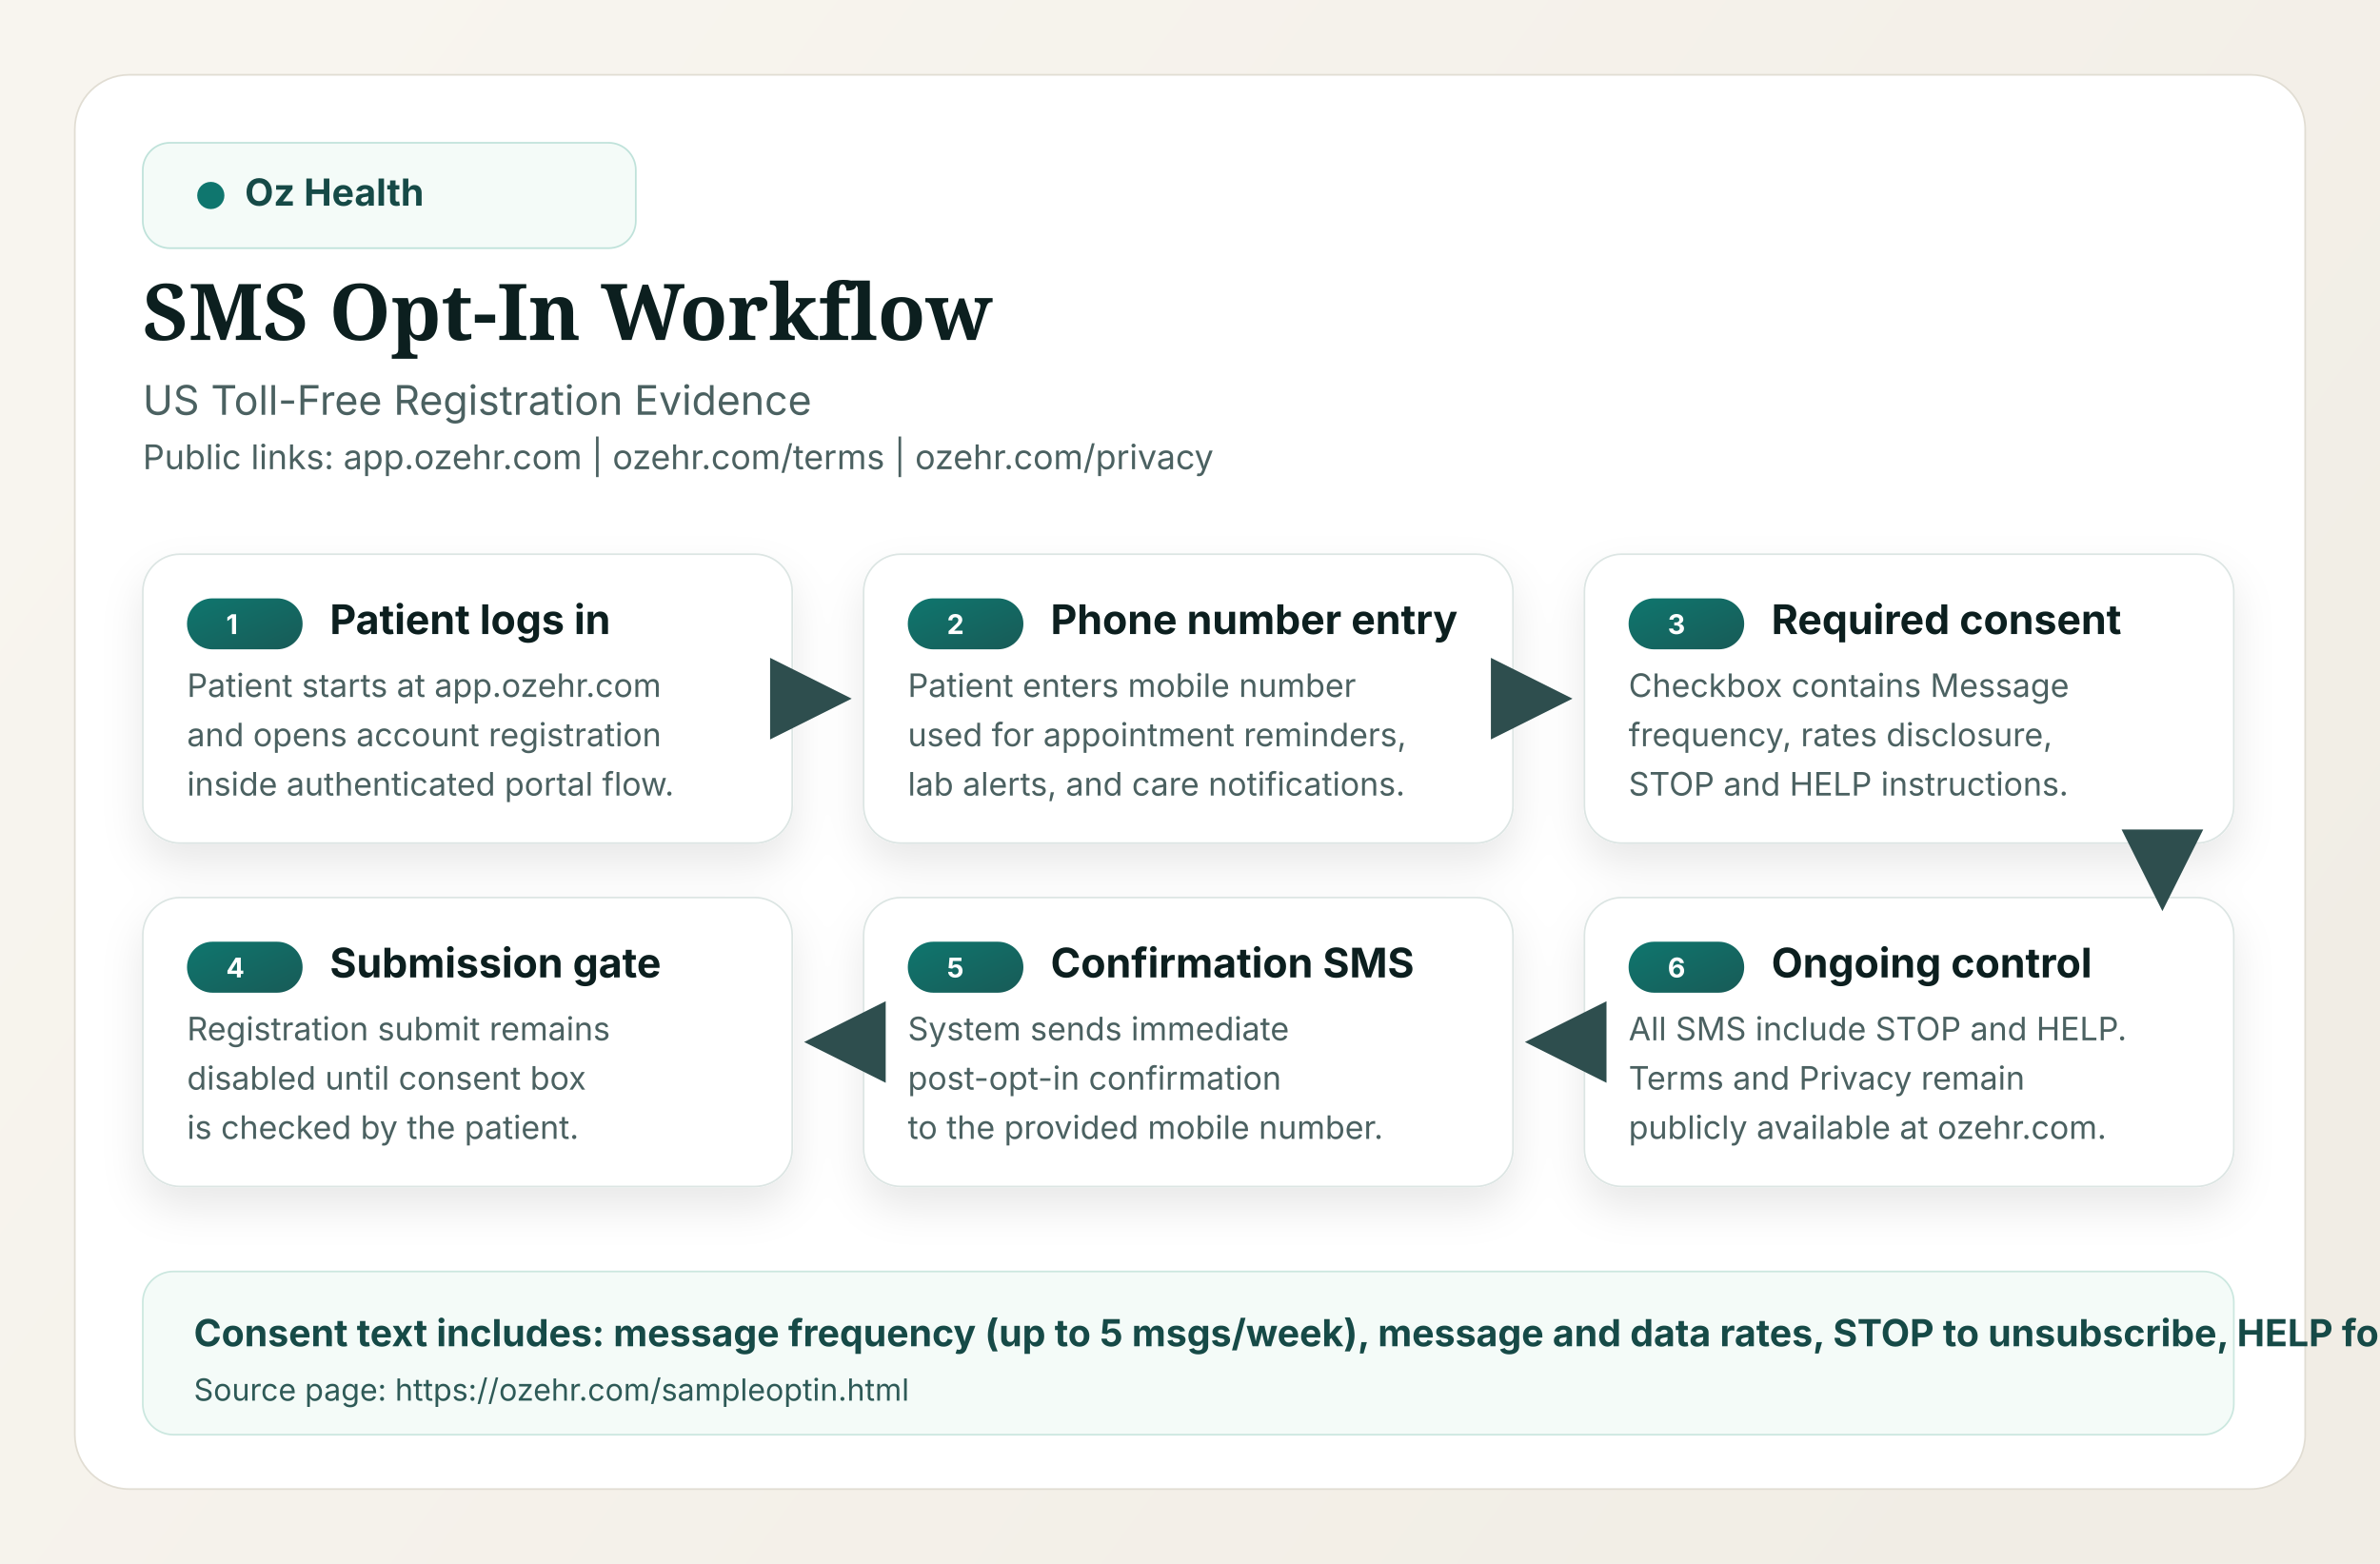
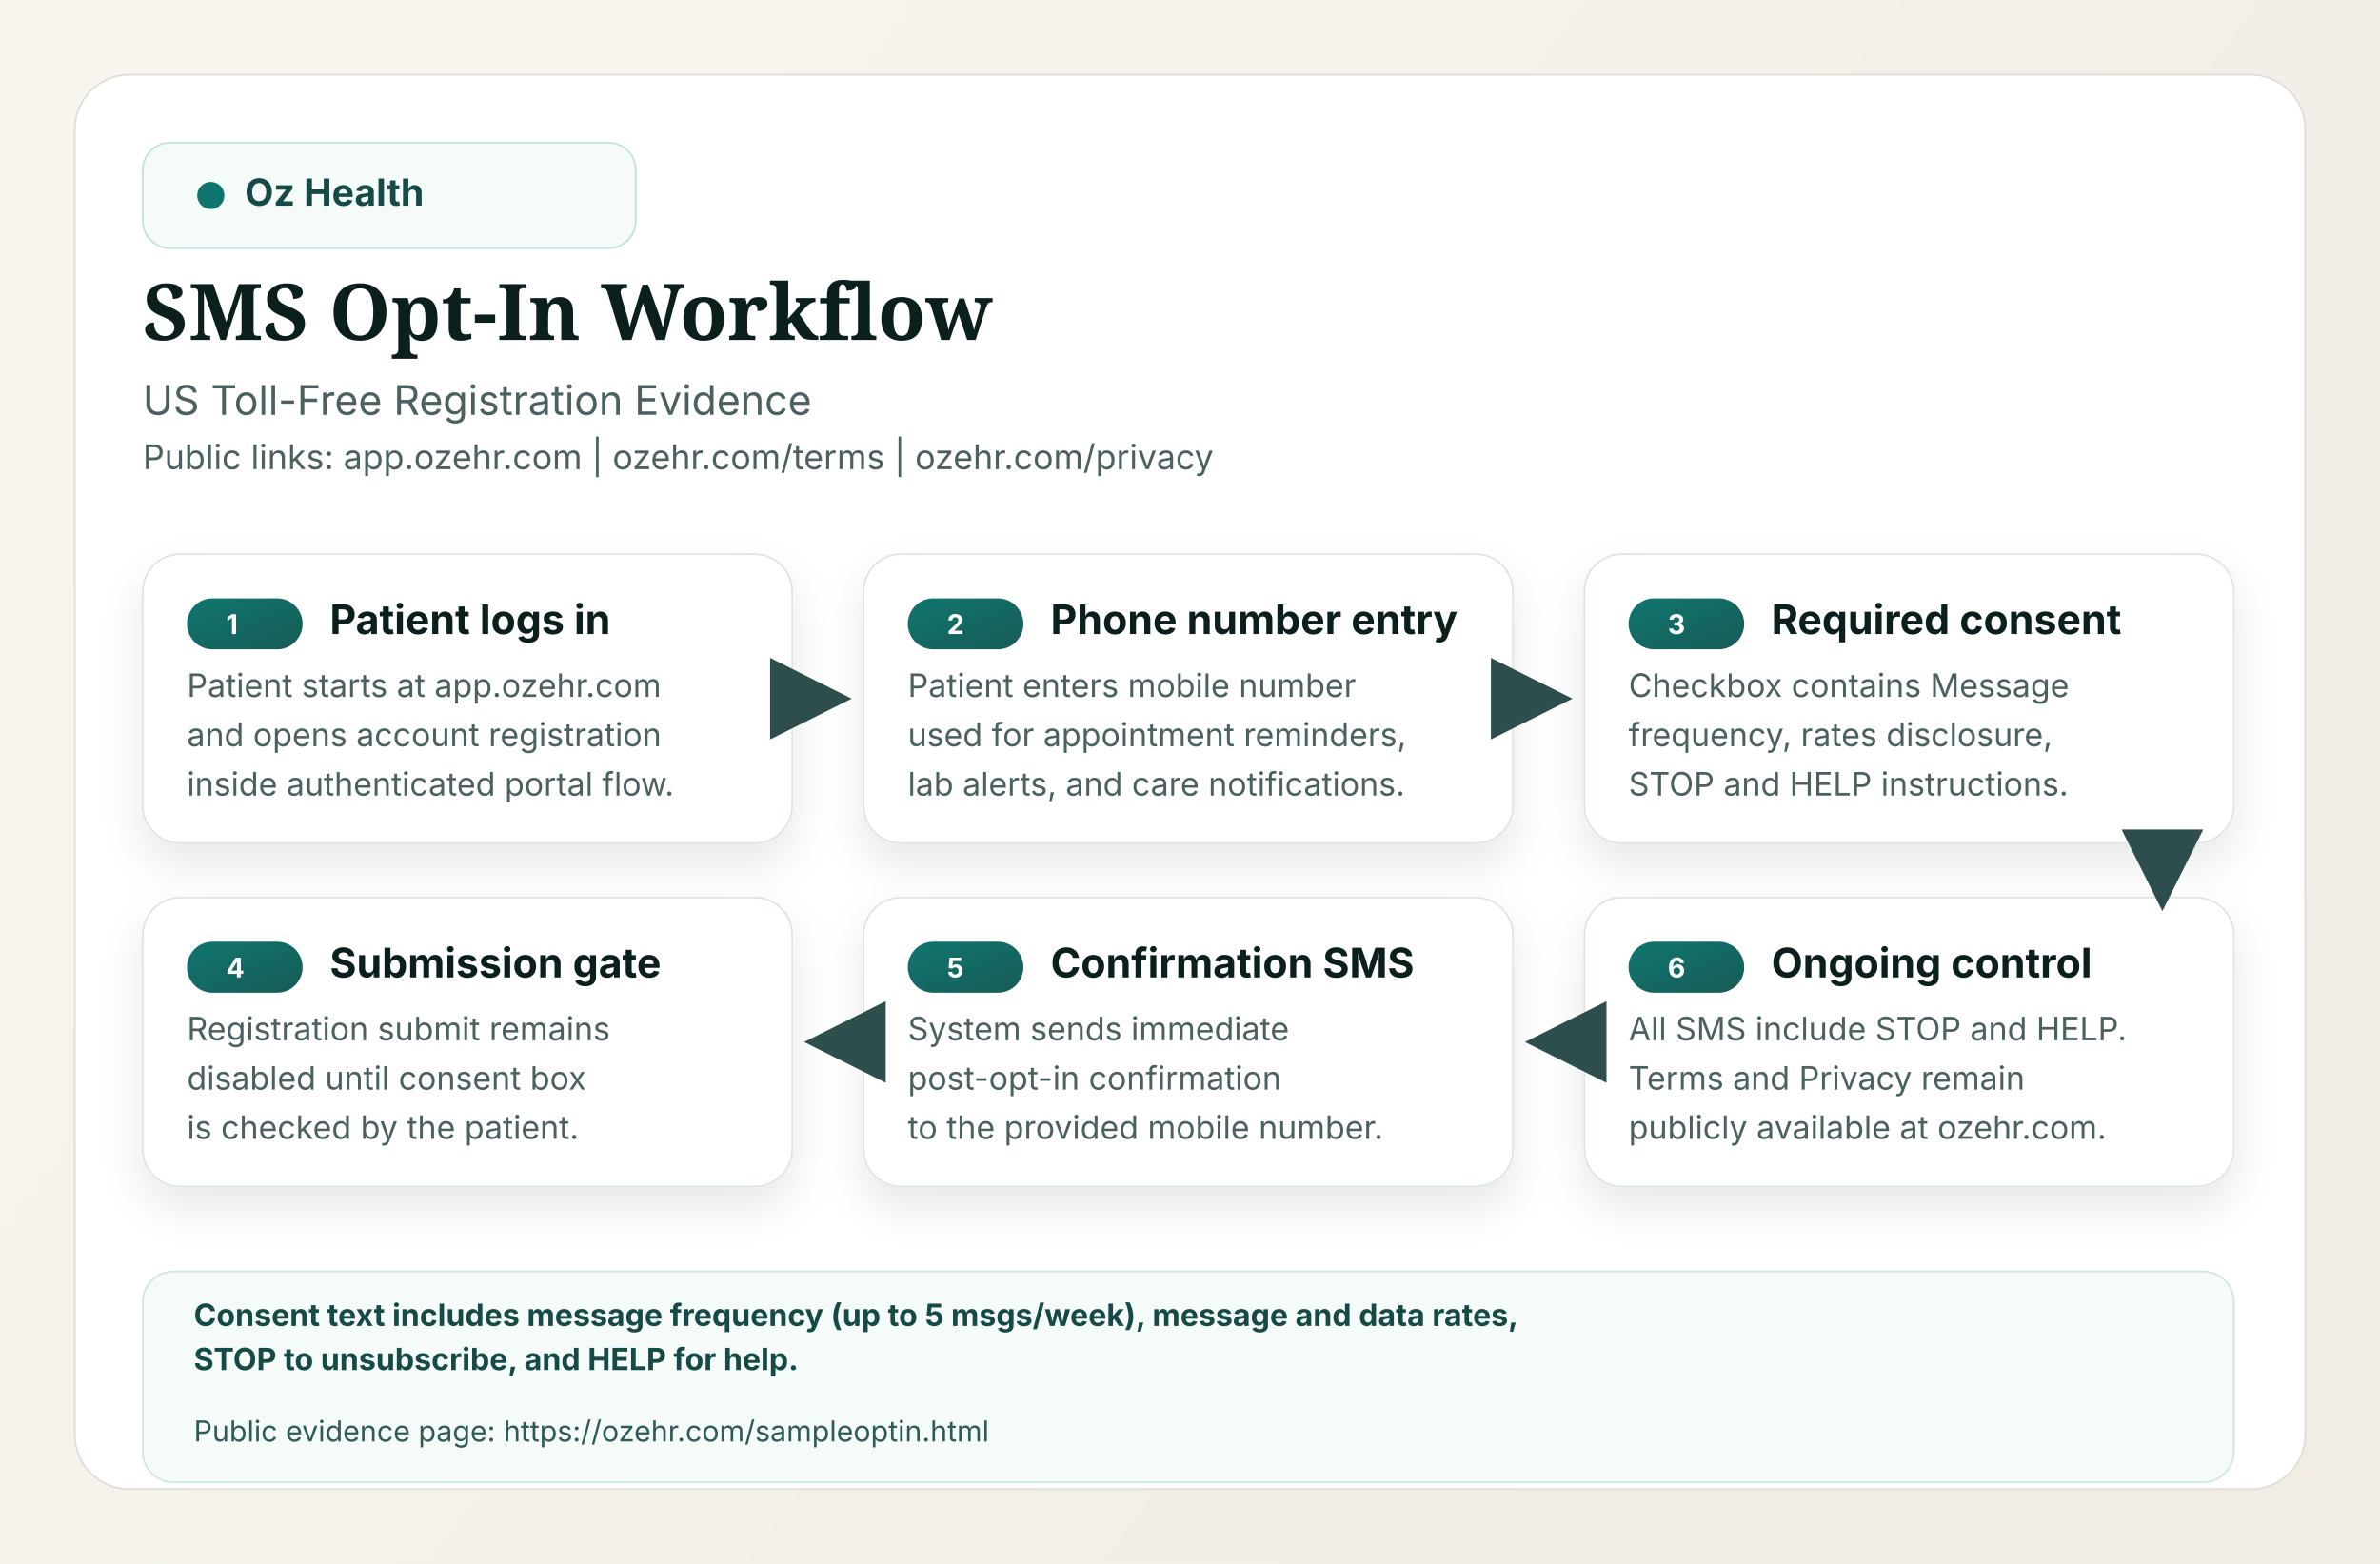
<svg xmlns="http://www.w3.org/2000/svg" width="1400" height="920" viewBox="0 0 1400 920" fill="none" role="img" aria-label="Oz Health SMS opt-in workflow">
  <defs>
    <linearGradient id="bg" x1="120" y1="80" x2="1200" y2="880" gradientUnits="userSpaceOnUse">
      <stop stop-color="#F8F5EF" />
      <stop offset="1" stop-color="#F1EDE5" />
    </linearGradient>
    <linearGradient id="brand" x1="0" y1="0" x2="1" y2="1">
      <stop stop-color="#0F766E" />
      <stop offset="1" stop-color="#185B57" />
    </linearGradient>
    <marker id="arrow" markerWidth="12" markerHeight="12" refX="10" refY="6" orient="auto">
      <path d="M0 0L12 6L0 12V0Z" fill="#2E4E4E" />
    </marker>
    <filter id="shadow" x="-20%" y="-20%" width="140%" height="160%">
      <feDropShadow dx="0" dy="12" stdDeviation="12" flood-color="#0C1F1F" flood-opacity="0.09" />
    </filter>
  </defs>
  <rect x="0" y="0" width="1400" height="920" fill="url(#bg)" />
  <rect x="44" y="44" width="1312" height="832" rx="32" fill="#FFFFFF" stroke="#E1DDD3" />
  <rect x="84" y="84" width="290" height="62" rx="16" fill="#F4FBF8" stroke="#BFE2DA" />
  <circle cx="124" cy="115" r="8" fill="#0F766E" />
  <text x="144" y="121" fill="#164A47" font-size="22" font-family="ui-sans-serif, system-ui, -apple-system" font-weight="700">Oz Health</text>
  <text x="84" y="200" fill="#0C1F1F" font-size="46" font-family="ui-serif, Georgia, serif" font-weight="700">SMS Opt-In Workflow</text>
  <text x="84" y="244" fill="#4B6161" font-size="24" font-family="ui-sans-serif, system-ui, -apple-system">
    US Toll-Free Registration Evidence
  </text>
  <text x="84" y="276" fill="#4B6161" font-size="20" font-family="ui-sans-serif, system-ui, -apple-system">
    Public links: app.ozehr.com | ozehr.com/terms | ozehr.com/privacy
  </text>
  <g filter="url(#shadow)">
    <rect x="84" y="326" width="382" height="170" rx="22" fill="#FFFFFF" stroke="#DCE5E3" />
    <rect x="84" y="528" width="382" height="170" rx="22" fill="#FFFFFF" stroke="#DCE5E3" />
    <rect x="508" y="326" width="382" height="170" rx="22" fill="#FFFFFF" stroke="#DCE5E3" />
    <rect x="508" y="528" width="382" height="170" rx="22" fill="#FFFFFF" stroke="#DCE5E3" />
    <rect x="932" y="326" width="382" height="170" rx="22" fill="#FFFFFF" stroke="#DCE5E3" />
    <rect x="932" y="528" width="382" height="170" rx="22" fill="#FFFFFF" stroke="#DCE5E3" />
  </g>
  <rect x="110" y="352" width="68" height="30" rx="15" fill="url(#brand)" />
  <text x="133" y="373" fill="#FFFFFF" font-size="16" font-family="ui-sans-serif, system-ui, -apple-system" font-weight="700">1</text>
  <text x="194" y="373" fill="#0C1F1F" font-size="24" font-family="ui-sans-serif, system-ui, -apple-system" font-weight="700">Patient logs in</text>
  <text x="110" y="410" fill="#4B6161" font-size="19" font-family="ui-sans-serif, system-ui, -apple-system">
    <tspan x="110" dy="0">Patient starts at app.ozehr.com</tspan>
    <tspan x="110" dy="29">and opens account registration</tspan>
    <tspan x="110" dy="29">inside authenticated portal flow.</tspan>
  </text>
  <rect x="534" y="352" width="68" height="30" rx="15" fill="url(#brand)" />
  <text x="557" y="373" fill="#FFFFFF" font-size="16" font-family="ui-sans-serif, system-ui, -apple-system" font-weight="700">2</text>
  <text x="618" y="373" fill="#0C1F1F" font-size="24" font-family="ui-sans-serif, system-ui, -apple-system" font-weight="700">Phone number entry</text>
  <text x="534" y="410" fill="#4B6161" font-size="19" font-family="ui-sans-serif, system-ui, -apple-system">
    <tspan x="534" dy="0">Patient enters mobile number</tspan>
    <tspan x="534" dy="29">used for appointment reminders,</tspan>
    <tspan x="534" dy="29">lab alerts, and care notifications.</tspan>
  </text>
  <rect x="958" y="352" width="68" height="30" rx="15" fill="url(#brand)" />
  <text x="981" y="373" fill="#FFFFFF" font-size="16" font-family="ui-sans-serif, system-ui, -apple-system" font-weight="700">3</text>
  <text x="1042" y="373" fill="#0C1F1F" font-size="24" font-family="ui-sans-serif, system-ui, -apple-system" font-weight="700">Required consent</text>
  <text x="958" y="410" fill="#4B6161" font-size="19" font-family="ui-sans-serif, system-ui, -apple-system">
    <tspan x="958" dy="0">Checkbox contains Message</tspan>
    <tspan x="958" dy="29">frequency, rates disclosure,</tspan>
    <tspan x="958" dy="29">STOP and HELP instructions.</tspan>
  </text>
  <rect x="110" y="554" width="68" height="30" rx="15" fill="url(#brand)" />
  <text x="133" y="575" fill="#FFFFFF" font-size="16" font-family="ui-sans-serif, system-ui, -apple-system" font-weight="700">4</text>
  <text x="194" y="575" fill="#0C1F1F" font-size="24" font-family="ui-sans-serif, system-ui, -apple-system" font-weight="700">Submission gate</text>
  <text x="110" y="612" fill="#4B6161" font-size="19" font-family="ui-sans-serif, system-ui, -apple-system">
    <tspan x="110" dy="0">Registration submit remains</tspan>
    <tspan x="110" dy="29">disabled until consent box</tspan>
    <tspan x="110" dy="29">is checked by the patient.</tspan>
  </text>
  <rect x="534" y="554" width="68" height="30" rx="15" fill="url(#brand)" />
  <text x="557" y="575" fill="#FFFFFF" font-size="16" font-family="ui-sans-serif, system-ui, -apple-system" font-weight="700">5</text>
  <text x="618" y="575" fill="#0C1F1F" font-size="24" font-family="ui-sans-serif, system-ui, -apple-system" font-weight="700">Confirmation SMS</text>
  <text x="534" y="612" fill="#4B6161" font-size="19" font-family="ui-sans-serif, system-ui, -apple-system">
    <tspan x="534" dy="0">System sends immediate</tspan>
    <tspan x="534" dy="29">post-opt-in confirmation</tspan>
    <tspan x="534" dy="29">to the provided mobile number.</tspan>
  </text>
  <rect x="958" y="554" width="68" height="30" rx="15" fill="url(#brand)" />
  <text x="981" y="575" fill="#FFFFFF" font-size="16" font-family="ui-sans-serif, system-ui, -apple-system" font-weight="700">6</text>
  <text x="1042" y="575" fill="#0C1F1F" font-size="24" font-family="ui-sans-serif, system-ui, -apple-system" font-weight="700">Ongoing control</text>
  <text x="958" y="612" fill="#4B6161" font-size="19" font-family="ui-sans-serif, system-ui, -apple-system">
    <tspan x="958" dy="0">All SMS include STOP and HELP.</tspan>
    <tspan x="958" dy="29">Terms and Privacy remain</tspan>
    <tspan x="958" dy="29">publicly available at ozehr.com.</tspan>
  </text>
  <path d="M466 411H493" stroke="#2E4E4E" stroke-width="4" marker-end="url(#arrow)" />
  <path d="M890 411H917" stroke="#2E4E4E" stroke-width="4" marker-end="url(#arrow)" />
  <path d="M1272 496V528" stroke="#2E4E4E" stroke-width="4" marker-end="url(#arrow)" />
  <path d="M932 613H905" stroke="#2E4E4E" stroke-width="4" marker-end="url(#arrow)" />
  <path d="M508 613H481" stroke="#2E4E4E" stroke-width="4" marker-end="url(#arrow)" />
-   <rect x="84" y="748" width="1230" height="96" rx="18" fill="#F4FBF8" stroke="#CBE7DF" />
-   <text x="114" y="792" fill="#164A47" font-size="22" font-family="ui-sans-serif, system-ui, -apple-system" font-weight="700">
-     Consent text includes: message frequency (up to 5 msgs/week), message and data rates, STOP to unsubscribe, HELP for help.
+   <rect x="84" y="748" width="1230" height="124" rx="18" fill="#F4FBF8" stroke="#CBE7DF" />
+   <text x="114" y="780" fill="#164A47" font-size="18" font-family="ui-sans-serif, system-ui, -apple-system" font-weight="700">
+     <tspan x="114" dy="0">Consent text includes message frequency (up to 5 msgs/week), message and data rates,</tspan>
+     <tspan x="114" dy="26">STOP to unsubscribe, and HELP for help.</tspan>
  </text>
-   <text x="114" y="824" fill="#2E5A57" font-size="18" font-family="ui-sans-serif, system-ui, -apple-system">
-     Source page: https://ozehr.com/sampleoptin.html
+   <text x="114" y="848" fill="#2E5A57" font-size="17" font-family="ui-sans-serif, system-ui, -apple-system">
+     Public evidence page: https://ozehr.com/sampleoptin.html
  </text>
</svg>
